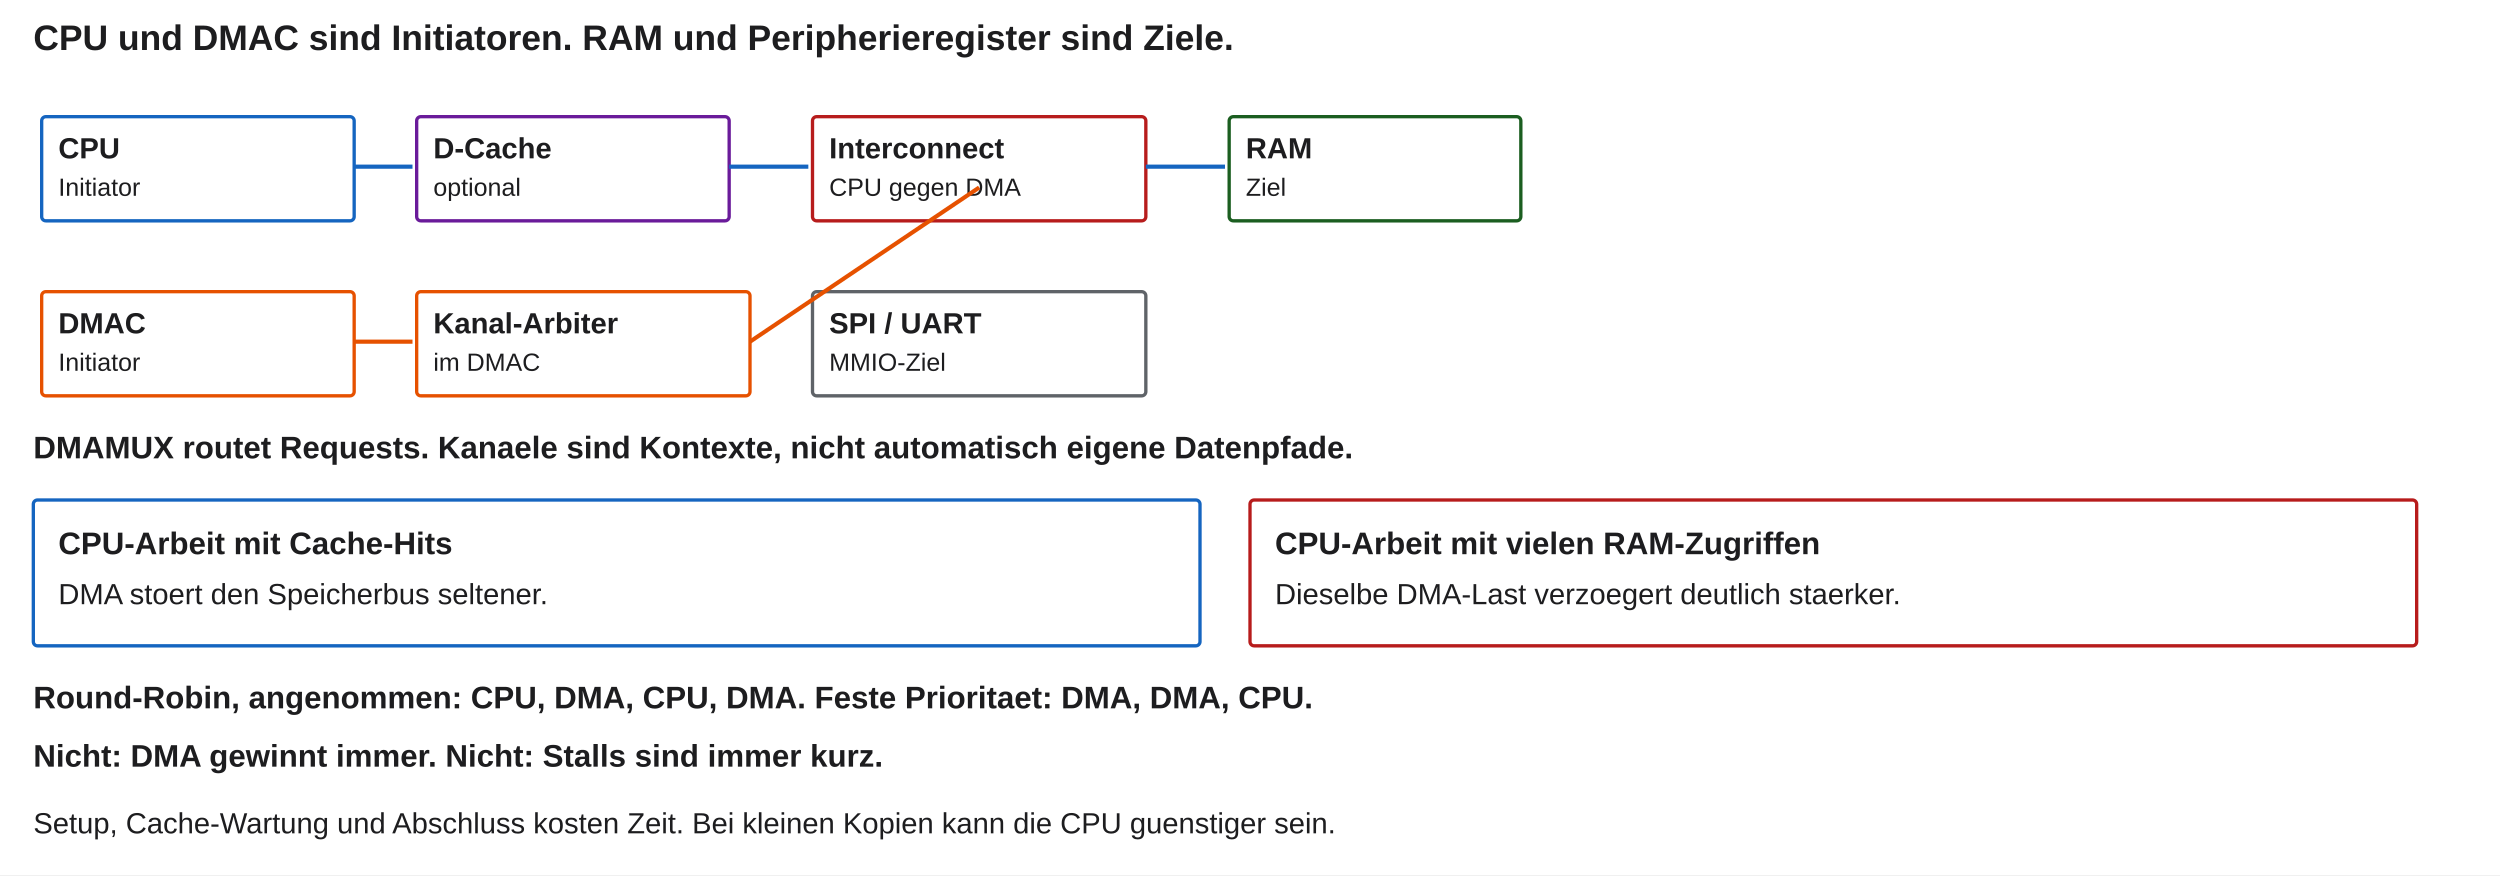
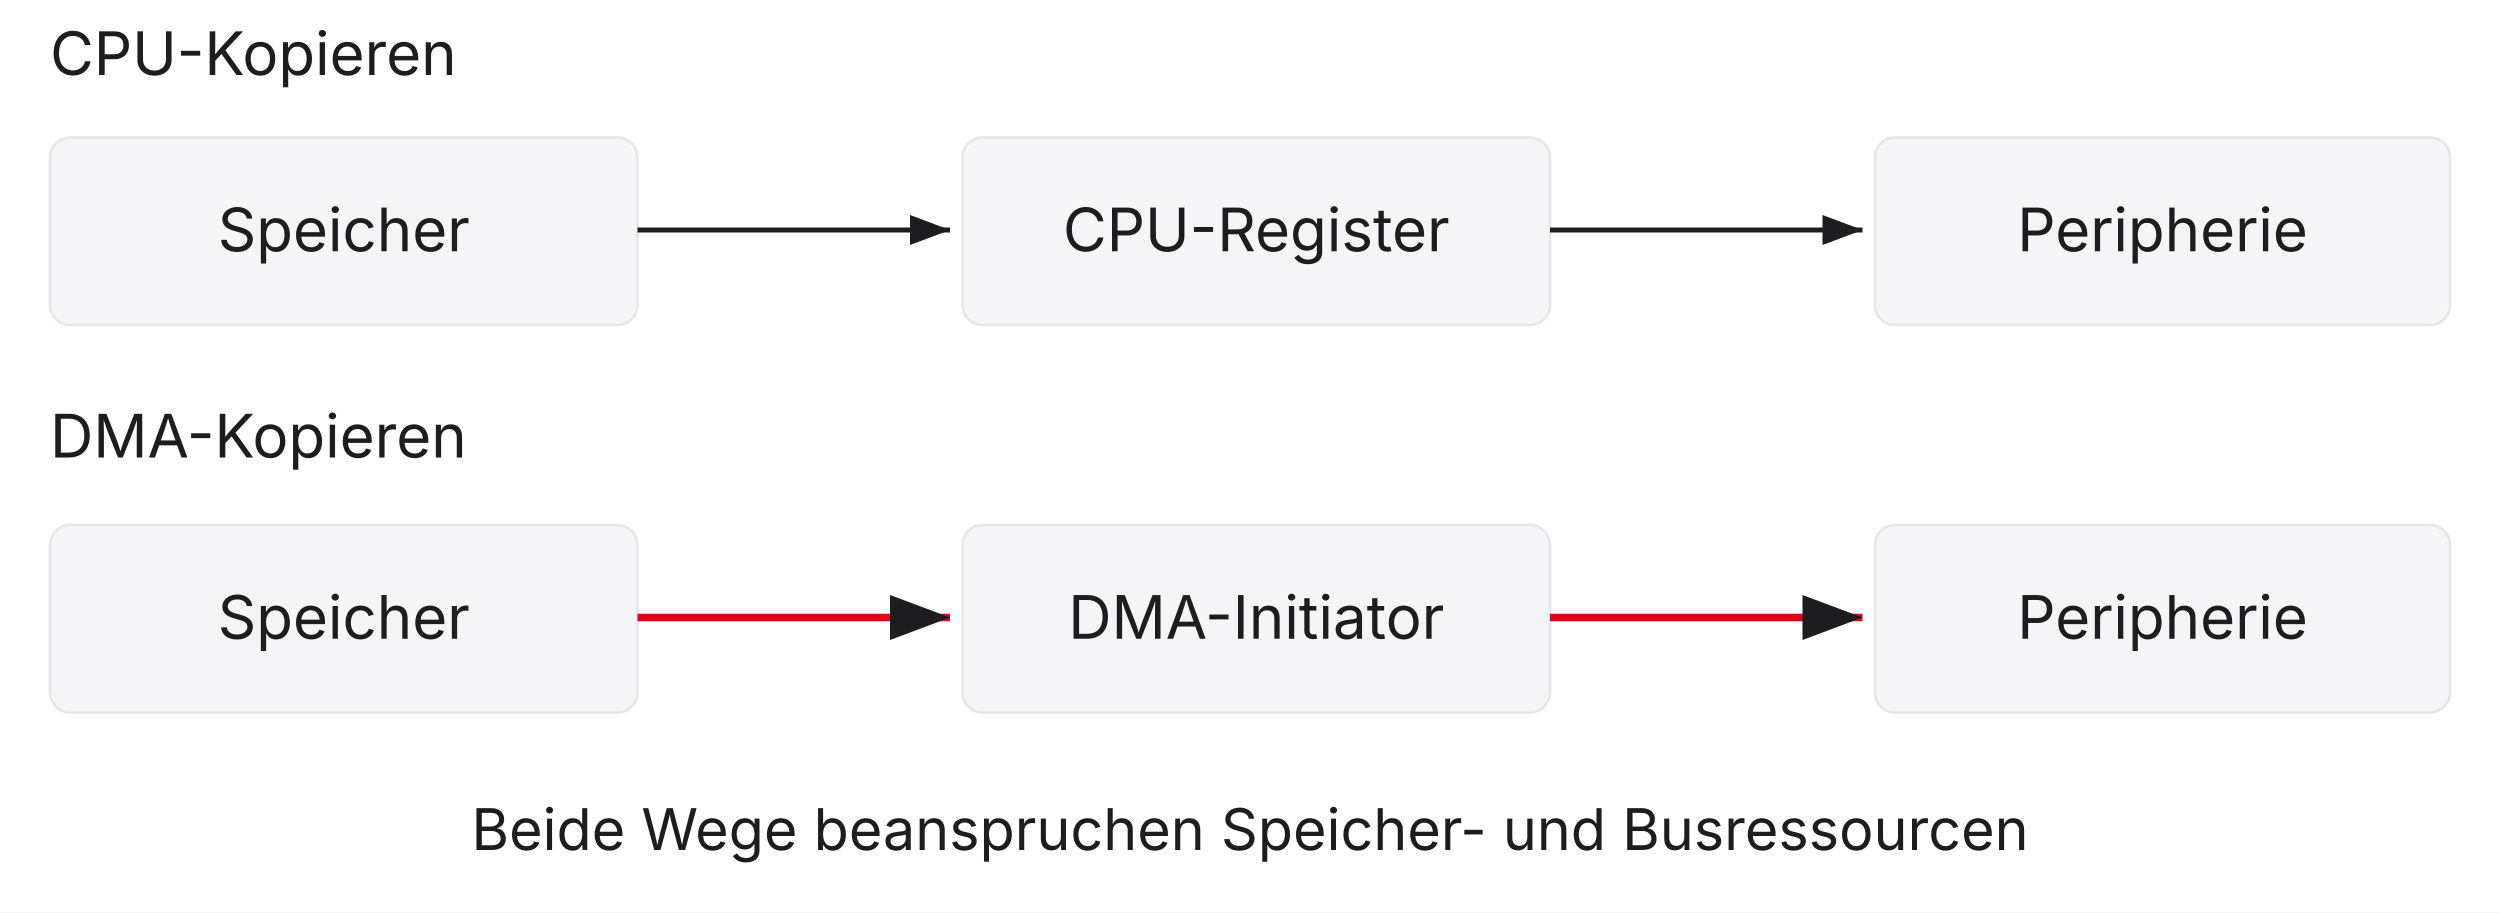
- <svg xmlns="http://www.w3.org/2000/svg" viewBox="0 0 1200 420" width="1200" height="420">
-   <rect width="1200" height="420" fill="#fff" />
-   <style>text{font-family:Arial,Helvetica,sans-serif;fill:#1D1D1F}</style>
-   <text x="16" y="24" font-size="17" font-weight="600" fill="#1D1D1F" text-anchor="start">CPU und DMAC sind Initiatoren. RAM und Peripherieregister sind Ziele.</text>
-   <rect x="20" y="56" width="150" height="50" rx="2" fill="#fff" stroke="#1565C0" stroke-width="1.6" />
-   <text x="28" y="76" font-size="14" font-weight="600" fill="#1565C0" text-anchor="start">CPU</text>
-   <text x="28" y="94" font-size="12" font-weight="400" fill="#5F6368" text-anchor="start">Initiator</text>
-   <rect x="200" y="56" width="150" height="50" rx="2" fill="#fff" stroke="#6A1B9A" stroke-width="1.6" />
-   <text x="208" y="76" font-size="14" font-weight="600" fill="#6A1B9A" text-anchor="start">D-Cache</text>
-   <text x="208" y="94" font-size="12" font-weight="400" fill="#5F6368" text-anchor="start">optional</text>
-   <rect x="390" y="56" width="160" height="50" rx="2" fill="#fff" stroke="#B71C1C" stroke-width="1.6" />
-   <text x="398" y="76" font-size="14" font-weight="600" fill="#B71C1C" text-anchor="start">Interconnect</text>
-   <text x="398" y="94" font-size="12" font-weight="400" fill="#5F6368" text-anchor="start">CPU gegen DMA</text>
-   <rect x="590" y="56" width="140" height="50" rx="2" fill="#fff" stroke="#1B5E20" stroke-width="1.6" />
-   <text x="598" y="76" font-size="14" font-weight="600" fill="#1B5E20" text-anchor="start">RAM</text>
-   <text x="598" y="94" font-size="12" font-weight="400" fill="#5F6368" text-anchor="start">Ziel</text>
-   <rect x="20" y="140" width="150" height="50" rx="2" fill="#fff" stroke="#E65100" stroke-width="1.6" />
-   <text x="28" y="160" font-size="14" font-weight="600" fill="#E65100" text-anchor="start">DMAC</text>
-   <text x="28" y="178" font-size="12" font-weight="400" fill="#5F6368" text-anchor="start">Initiator</text>
-   <rect x="200" y="140" width="160" height="50" rx="2" fill="#fff" stroke="#E65100" stroke-width="1.6" />
-   <text x="208" y="160" font-size="14" font-weight="600" fill="#E65100" text-anchor="start">Kanal-Arbiter</text>
-   <text x="208" y="178" font-size="12" font-weight="400" fill="#5F6368" text-anchor="start">im DMAC</text>
-   <rect x="390" y="140" width="160" height="50" rx="2" fill="#fff" stroke="#5F6368" stroke-width="1.6" />
-   <text x="398" y="160" font-size="14" font-weight="600" fill="#5F6368" text-anchor="start">SPI / UART</text>
-   <text x="398" y="178" font-size="12" font-weight="400" fill="#5F6368" text-anchor="start">MMIO-Ziel</text>
-   <line x1="170" y1="80" x2="198" y2="80" stroke="#1565C0" stroke-width="2" />
-   <line x1="350" y1="80" x2="388" y2="80" stroke="#1565C0" stroke-width="2" />
-   <line x1="550" y1="80" x2="588" y2="80" stroke="#1565C0" stroke-width="2" />
-   <line x1="170" y1="164" x2="198" y2="164" stroke="#E65100" stroke-width="2" />
-   <line x1="360" y1="164" x2="470" y2="90" stroke="#E65100" stroke-width="2" />
-   <text x="16" y="220" font-size="15" font-weight="600" fill="#1D1D1F" text-anchor="start">DMAMUX routet Requests. Kanaele sind Kontexte, nicht automatisch eigene Datenpfade.</text>
-   <rect x="16" y="240" width="560" height="70" rx="2" fill="#fff" stroke="#1565C0" stroke-width="1.6" />
-   <text x="28" y="266" font-size="15" font-weight="600" fill="#1565C0" text-anchor="start">CPU-Arbeit mit Cache-Hits</text>
-   <text x="28" y="290" font-size="14" font-weight="400" fill="#5F6368" text-anchor="start">DMA stoert den Speicherbus seltener.</text>
-   <rect x="600" y="240" width="560" height="70" rx="2" fill="#fff" stroke="#B71C1C" stroke-width="1.6" />
-   <text x="612" y="266" font-size="15" font-weight="600" fill="#B71C1C" text-anchor="start">CPU-Arbeit mit vielen RAM-Zugriffen</text>
-   <text x="612" y="290" font-size="14" font-weight="400" fill="#5F6368" text-anchor="start">Dieselbe DMA-Last verzoegert deutlich staerker.</text>
-   <text x="16" y="340" font-size="15" font-weight="600" fill="#6A1B9A" text-anchor="start">Round-Robin, angenommen: CPU, DMA, CPU, DMA. Feste Prioritaet: DMA, DMA, CPU.</text>
-   <text x="16" y="368" font-size="15" font-weight="600" fill="#B71C1C" text-anchor="start">Nicht: DMA gewinnt immer. Nicht: Stalls sind immer kurz.</text>
-   <text x="16" y="400" font-size="14" font-weight="400" fill="#5F6368" text-anchor="start">Setup, Cache-Wartung und Abschluss kosten Zeit. Bei kleinen Kopien kann die CPU guenstiger sein.</text>
+ <svg xmlns="http://www.w3.org/2000/svg" width="1000" height="365" viewBox="0 0 1000 365" role="img" aria-labelledby="title">
+   <style>text{font-family:Inter,Arial,Helvetica,sans-serif;font-weight:400}</style>
+   <defs>
+     <marker id="arrow" markerWidth="10" markerHeight="10" refX="8" refY="3" orient="auto" markerUnits="strokeWidth">
+       <path d="M0,0 L8,3 L0,6" fill="#1D1D1F" />
+     </marker>
+   </defs>
+   <rect width="1000" height="365" fill="#FFFFFF" />
+   <text x="20" y="30" font-size="24" fill="#1D1D1F" text-anchor="start">CPU-Kopieren</text>
+   <rect x="20" y="55" width="235" height="75" rx="8" fill="#F5F5F7" stroke="#E5E5EA" />
+   <text x="137.5" y="100.5" font-size="24" fill="#1D1D1F" text-anchor="middle">Speicher</text>
+   <rect x="385" y="55" width="235" height="75" rx="8" fill="#F5F5F7" stroke="#E5E5EA" />
+   <text x="502.5" y="100.5" font-size="24" fill="#1D1D1F" text-anchor="middle">CPU-Register</text>
+   <rect x="750" y="55" width="230" height="75" rx="8" fill="#F5F5F7" stroke="#E5E5EA" />
+   <text x="865.0" y="100.5" font-size="24" fill="#1D1D1F" text-anchor="middle">Peripherie</text>
+   <line x1="255" y1="92" x2="380" y2="92" stroke="#1D1D1F" stroke-width="2" marker-end="url(#arrow)" />
+   <line x1="620" y1="92" x2="745" y2="92" stroke="#1D1D1F" stroke-width="2" marker-end="url(#arrow)" />
+   <text x="20" y="183" font-size="24" fill="#1D1D1F" text-anchor="start">DMA-Kopieren</text>
+   <rect x="20" y="210" width="235" height="75" rx="8" fill="#F5F5F7" stroke="#E5E5EA" />
+   <text x="137.5" y="255.5" font-size="24" fill="#1D1D1F" text-anchor="middle">Speicher</text>
+   <rect x="385" y="210" width="235" height="75" rx="8" fill="#F5F5F7" stroke="#E5E5EA" />
+   <text x="502.5" y="255.5" font-size="24" fill="#1D1D1F" text-anchor="middle">DMA-Initiator</text>
+   <rect x="750" y="210" width="230" height="75" rx="8" fill="#F5F5F7" stroke="#E5E5EA" />
+   <text x="865.0" y="255.5" font-size="24" fill="#1D1D1F" text-anchor="middle">Peripherie</text>
+   <line x1="255" y1="247" x2="380" y2="247" stroke="#E2001A" stroke-width="3" marker-end="url(#arrow)" />
+   <line x1="620" y1="247" x2="745" y2="247" stroke="#E2001A" stroke-width="3" marker-end="url(#arrow)" />
+   <text x="500" y="340" font-size="23" fill="#1D1D1F" text-anchor="middle">Beide Wege beanspruchen Speicher- und Busressourcen</text>
</svg>
